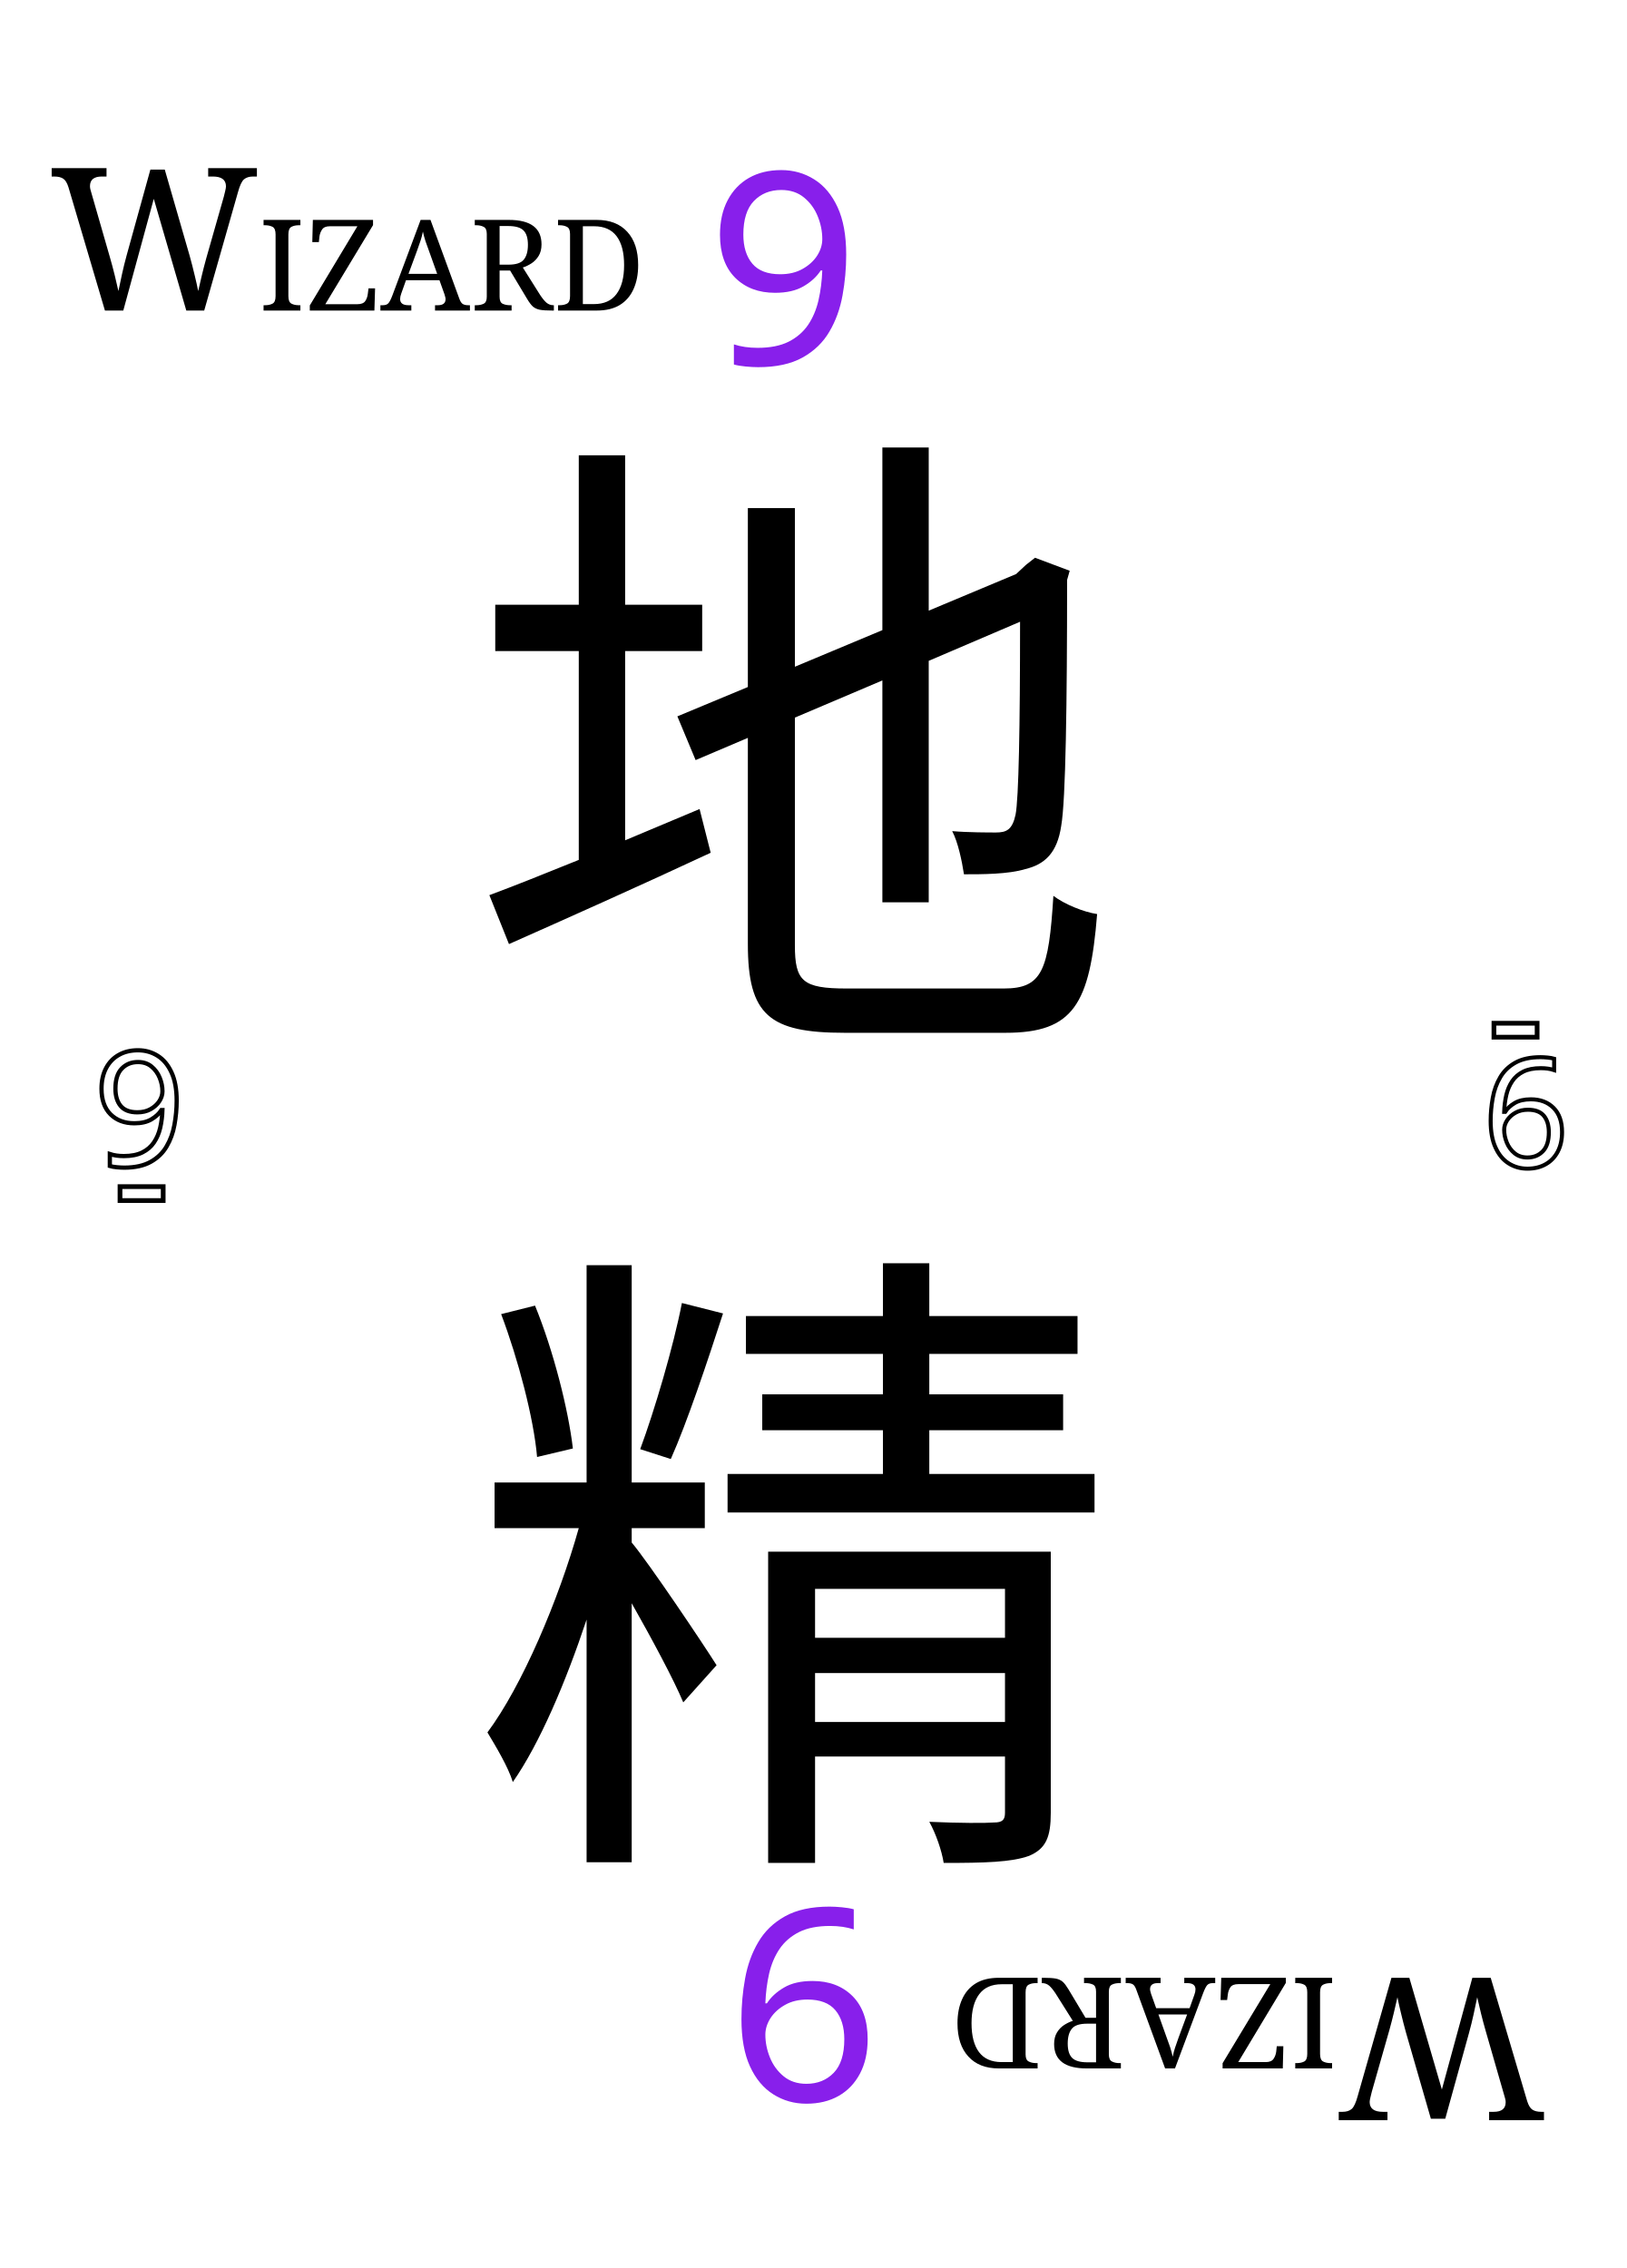
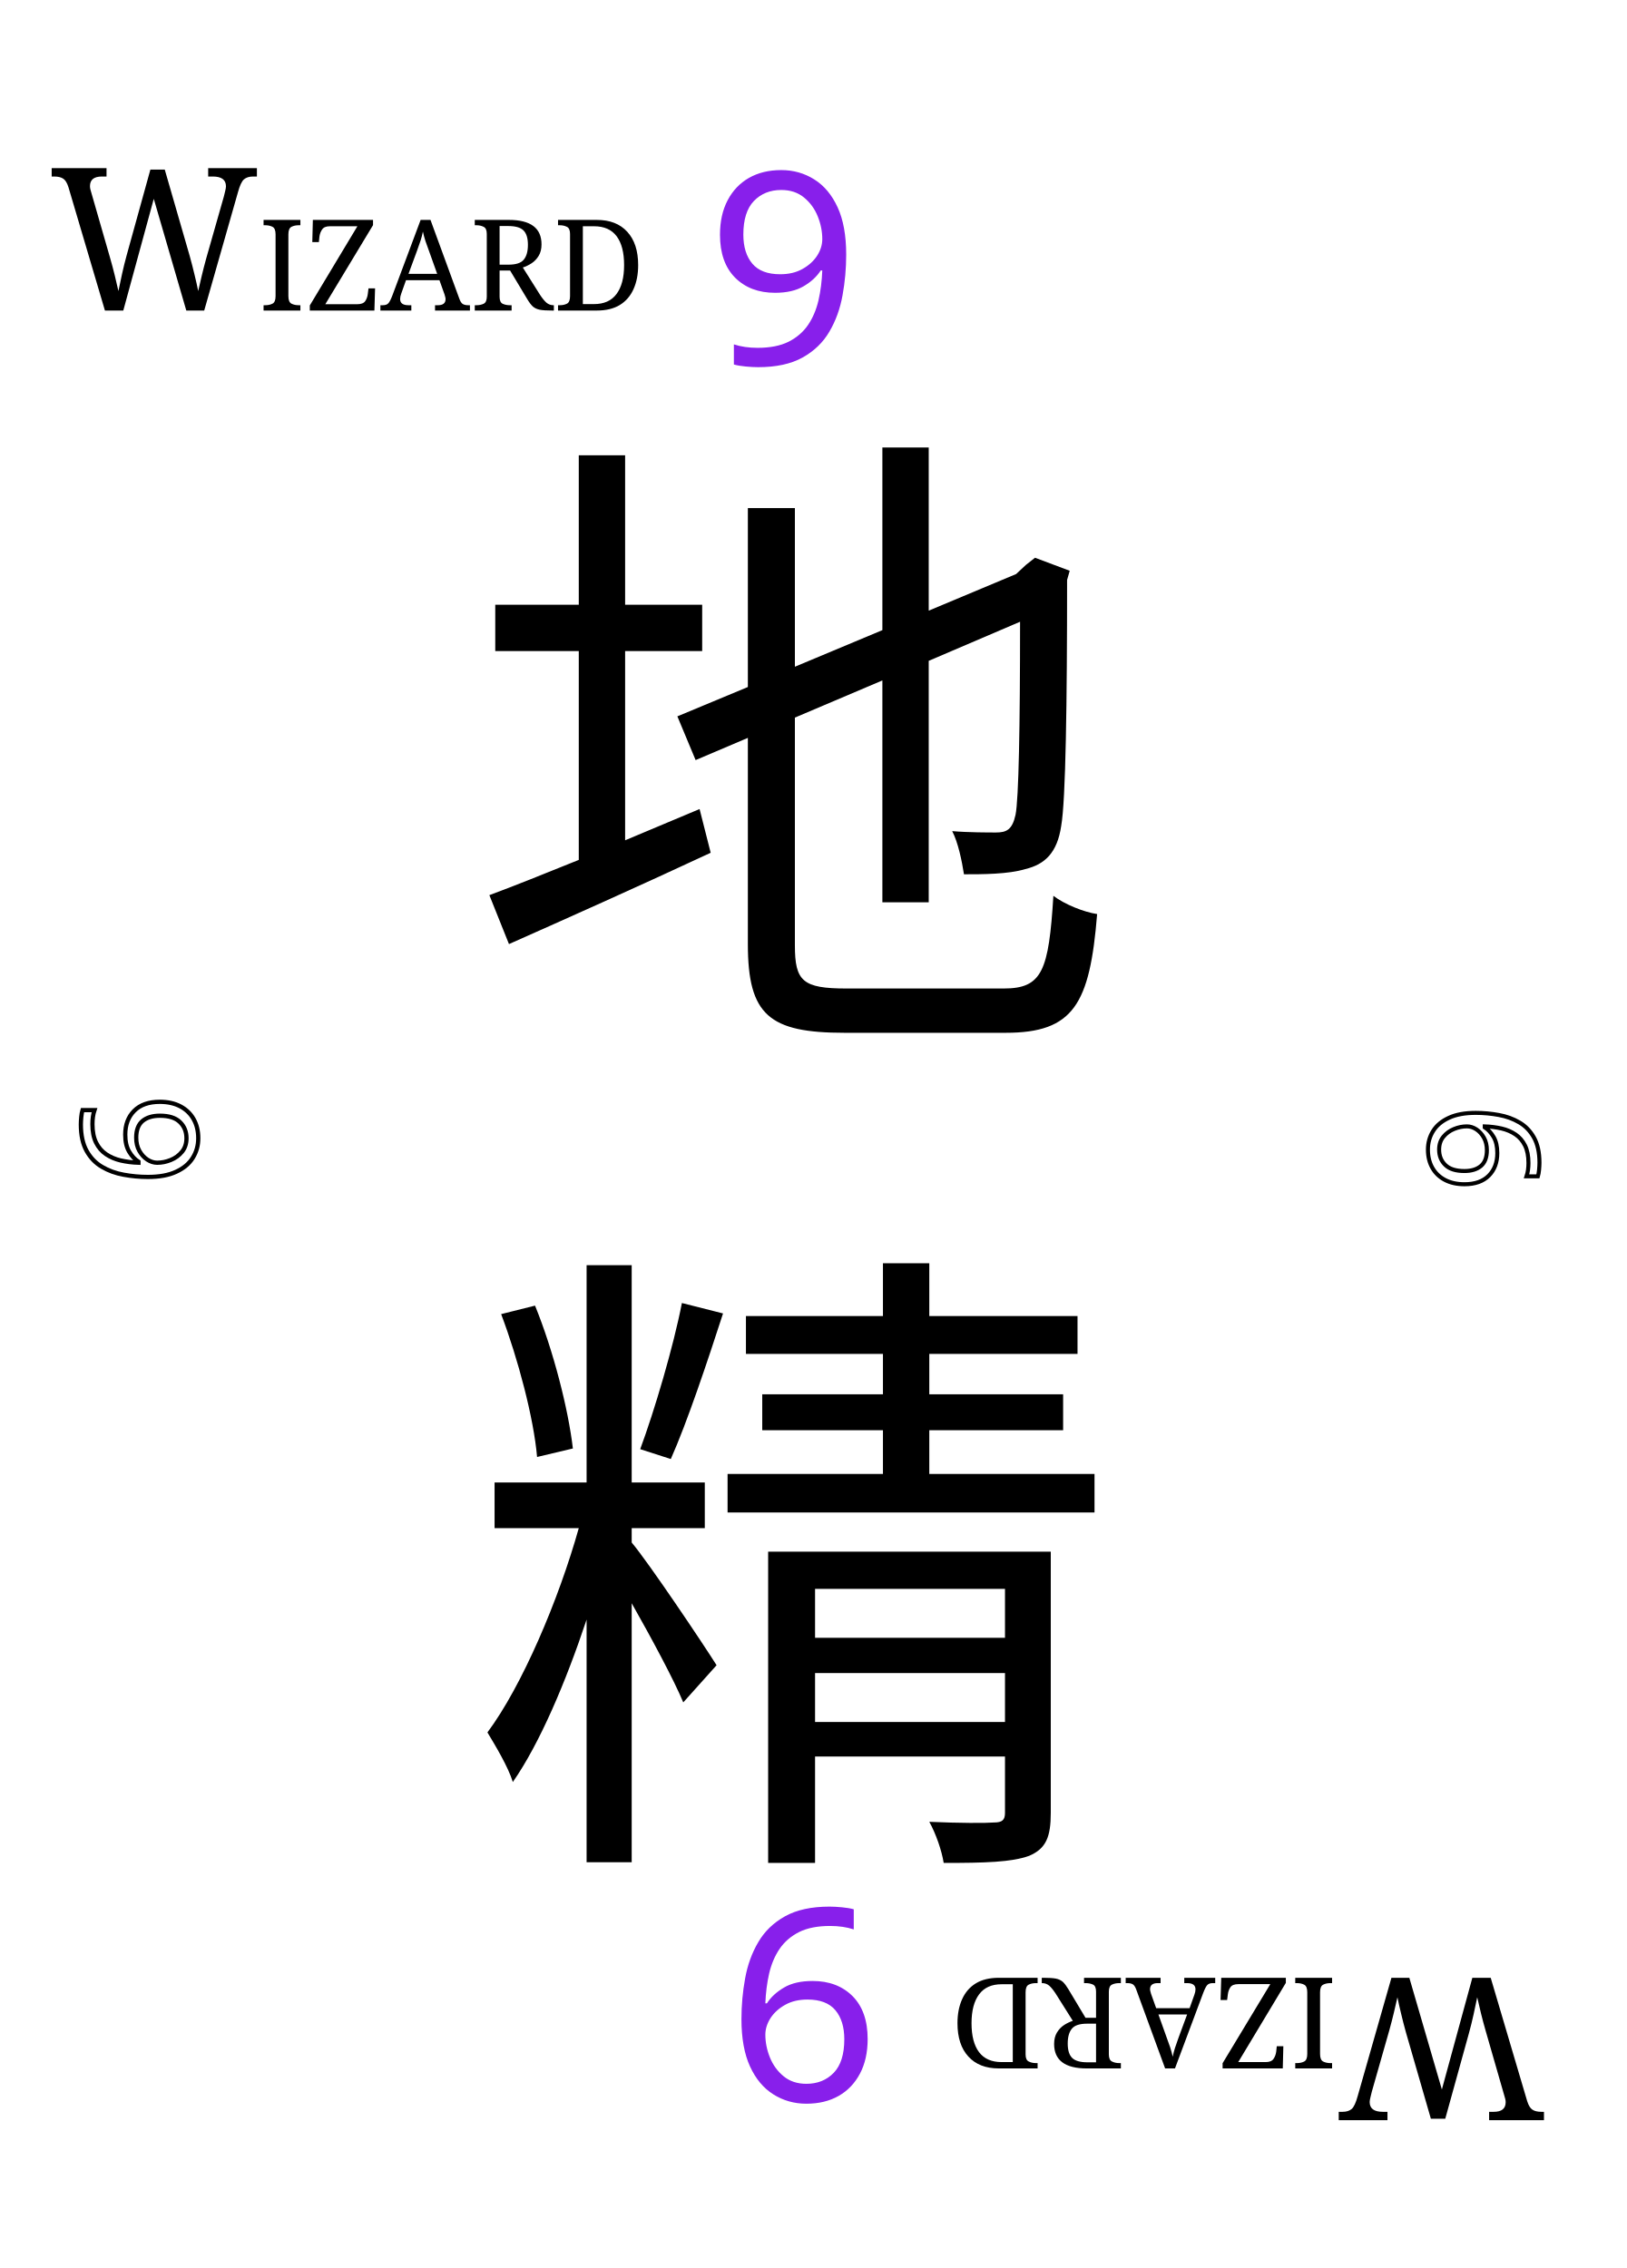
<svg xmlns="http://www.w3.org/2000/svg" xmlns:xlink="http://www.w3.org/1999/xlink" width="224.25" height="312.781" id="svg18947" version="1.1">
  <defs id="defs18949">
    <linearGradient id="linearGradient3006">
      <stop style="stop-color:#ffffff;stop-opacity:1;" offset="0" id="stop3008" />
      <stop id="stop3014" offset="0.377" style="stop-color:#7f7f7f;stop-opacity:1;" />
      <stop style="stop-color:#ffffff;stop-opacity:1;" offset="0.802" id="stop3016" />
      <stop style="stop-color:#cccccc;stop-opacity:1" offset="1" id="stop3010" />
    </linearGradient>
    <linearGradient id="linearGradient3804">
      <stop style="stop-color:#000000;stop-opacity:1;" offset="0" id="stop3806" />
      <stop id="stop3812" offset="0.5" style="stop-color:#333333;stop-opacity:1" />
      <stop style="stop-color:#000000;stop-opacity:1;" offset="1" id="stop3808" />
    </linearGradient>
    <linearGradient id="linearGradient3833">
      <stop style="stop-color:#000000;stop-opacity:1;" offset="0" id="stop3835" />
      <stop id="stop3841" offset="0.5" style="stop-color:#333333;stop-opacity:1" />
      <stop style="stop-color:#000000;stop-opacity:1" offset="1" id="stop3837" />
    </linearGradient>
    <linearGradient id="linearGradient3851">
      <stop style="stop-color:#808080;stop-opacity:1;" offset="0" id="stop3853" />
      <stop id="stop3859" offset="0.5" style="stop-color:#ffffff;stop-opacity:1;" />
      <stop style="stop-color:#808080;stop-opacity:1;" offset="1" id="stop3855" />
    </linearGradient>
    <radialGradient xlink:href="#linearGradient3933-4-3" id="radialGradient3939-7-7" cx="44.15" cy="208.928" fx="44.15" fy="208.928" r="74.727" gradientTransform="matrix(0.9724199,-0.00350785,0.00204639,0.4092987,4026.407,-290.6514)" gradientUnits="userSpaceOnUse" />
    <linearGradient id="linearGradient3933-4-3">
      <stop style="stop-color:#000000;stop-opacity:1;" offset="0" id="stop3935-0-7" />
      <stop style="stop-color:#000000;stop-opacity:0;" offset="1" id="stop3937-9-2" />
    </linearGradient>
    <linearGradient xlink:href="#linearGradient3006-1-5" id="linearGradient3012-2-7" x1="81.906" y1="294.384" x2="178.156" y2="294.384" gradientUnits="userSpaceOnUse" gradientTransform="translate(3914.848,-255.2825)" />
    <linearGradient id="linearGradient3006-1-5">
      <stop style="stop-color:#ffffff;stop-opacity:1;" offset="0" id="stop3008-6-4" />
      <stop id="stop3014-8-12" offset="0.377" style="stop-color:#7f7f7f;stop-opacity:1;" />
      <stop style="stop-color:#ffffff;stop-opacity:1;" offset="0.802" id="stop3016-5-0" />
      <stop style="stop-color:#cccccc;stop-opacity:1" offset="1" id="stop3010-7-0" />
    </linearGradient>
    <linearGradient gradientTransform="translate(3914.848,-376.2825)" xlink:href="#linearGradient3804-6-4" id="linearGradient3810-9-1" x1="65.224" y1="394.696" x2="156.749" y2="394.696" gradientUnits="userSpaceOnUse" />
    <linearGradient id="linearGradient3804-6-4">
      <stop style="stop-color:#000000;stop-opacity:1;" offset="0" id="stop3806-1-6" />
      <stop id="stop3812-4-0" offset="0.5" style="stop-color:#333333;stop-opacity:1" />
      <stop style="stop-color:#000000;stop-opacity:1;" offset="1" id="stop3808-2-7" />
    </linearGradient>
    <radialGradient xlink:href="#linearGradient3024-3-7" id="radialGradient3030-7-1" cx="114.593" cy="428.493" fx="114.593" fy="428.493" r="43.142" gradientTransform="matrix(0.7913852,4.4166814e-8,0,0.4810074,3940.863,-177.7307)" gradientUnits="userSpaceOnUse" />
    <linearGradient id="linearGradient3024-3-7">
      <stop id="stop3028-2-7" offset="0" style="stop-color:#000000;stop-opacity:1" />
      <stop id="stop3026-2-7" offset="1" style="stop-color:#242424;stop-opacity:1;" />
    </linearGradient>
    <linearGradient gradientTransform="translate(3914.848,-376.2825)" xlink:href="#linearGradient3101-2-3" id="linearGradient3113-4-7" gradientUnits="userSpaceOnUse" x1="145.602" y1="375.926" x2="183.78" y2="390.783" />
    <linearGradient id="linearGradient3101-2-3">
      <stop style="stop-color:#000000;stop-opacity:1;" offset="0" id="stop3103-4-3" />
      <stop style="stop-color:#000000;stop-opacity:0;" offset="1" id="stop3105-5-5" />
    </linearGradient>
    <linearGradient gradientTransform="translate(3914.848,-376.2825)" xlink:href="#linearGradient3101-2-3" id="linearGradient3107-7-9" x1="113.006" y1="395.661" x2="116.814" y2="405.196" gradientUnits="userSpaceOnUse" />
    <linearGradient xlink:href="#linearGradient3833-1-81" id="linearGradient3086-3-9" gradientUnits="userSpaceOnUse" gradientTransform="matrix(0.4384643,7.9081918e-4,-6.5324466e-4,0.5308057,903.2701,-3758.355)" x1="-158.781" y1="459.141" x2="-128.625" y2="459.141" />
    <linearGradient id="linearGradient3833-1-81">
      <stop style="stop-color:#000000;stop-opacity:1;" offset="0" id="stop3835-5-82" />
      <stop id="stop3841-2-6" offset="0.5" style="stop-color:#333333;stop-opacity:1" />
      <stop style="stop-color:#000000;stop-opacity:1" offset="1" id="stop3837-7-6" />
    </linearGradient>
    <linearGradient xlink:href="#linearGradient3851-5-38" id="linearGradient3088-8-0" gradientUnits="userSpaceOnUse" gradientTransform="matrix(0.4384643,7.9081918e-4,-6.5324466e-4,0.5308057,970.1511,-3759.495)" x1="-311.312" y1="463.516" x2="-281.156" y2="463.516" />
    <linearGradient id="linearGradient3851-5-38">
      <stop style="stop-color:#808080;stop-opacity:1;" offset="0" id="stop3853-1-0" />
      <stop id="stop3859-7-1" offset="0.5" style="stop-color:#ffffff;stop-opacity:1;" />
      <stop style="stop-color:#808080;stop-opacity:1;" offset="1" id="stop3855-1-2" />
    </linearGradient>
    <linearGradient id="linearGradient3006-1">
      <stop style="stop-color:#ffffff;stop-opacity:1;" offset="0" id="stop3008-6" />
      <stop id="stop3014-8" offset="0.377" style="stop-color:#7f7f7f;stop-opacity:1;" />
      <stop style="stop-color:#ffffff;stop-opacity:1;" offset="0.802" id="stop3016-5" />
      <stop style="stop-color:#cccccc;stop-opacity:1" offset="1" id="stop3010-7" />
    </linearGradient>
    <linearGradient id="linearGradient3804-6">
      <stop style="stop-color:#000000;stop-opacity:1;" offset="0" id="stop3806-1" />
      <stop id="stop3812-4" offset="0.5" style="stop-color:#333333;stop-opacity:1" />
      <stop style="stop-color:#000000;stop-opacity:1;" offset="1" id="stop3808-2" />
    </linearGradient>
    <linearGradient id="linearGradient3833-1">
      <stop style="stop-color:#000000;stop-opacity:1;" offset="0" id="stop3835-5" />
      <stop id="stop3841-2" offset="0.5" style="stop-color:#333333;stop-opacity:1" />
      <stop style="stop-color:#000000;stop-opacity:1" offset="1" id="stop3837-7" />
    </linearGradient>
    <linearGradient id="linearGradient3851-5">
      <stop style="stop-color:#808080;stop-opacity:1;" offset="0" id="stop3853-1" />
      <stop id="stop3859-7" offset="0.5" style="stop-color:#ffffff;stop-opacity:1;" />
      <stop style="stop-color:#808080;stop-opacity:1;" offset="1" id="stop3855-1" />
    </linearGradient>
    <linearGradient id="linearGradient3006-1-3">
      <stop style="stop-color:#ffffff;stop-opacity:1;" offset="0" id="stop3008-6-42" />
      <stop id="stop3014-8-2" offset="0.377" style="stop-color:#7f7f7f;stop-opacity:1;" />
      <stop style="stop-color:#ffffff;stop-opacity:1;" offset="0.802" id="stop3016-5-01" />
      <stop style="stop-color:#cccccc;stop-opacity:1" offset="1" id="stop3010-7-2" />
    </linearGradient>
    <linearGradient id="linearGradient3804-6-7">
      <stop style="stop-color:#000000;stop-opacity:1;" offset="0" id="stop3806-1-0" />
      <stop id="stop3812-4-2" offset="0.5" style="stop-color:#333333;stop-opacity:1" />
      <stop style="stop-color:#000000;stop-opacity:1;" offset="1" id="stop3808-2-4" />
    </linearGradient>
    <linearGradient id="linearGradient3833-1-8">
      <stop style="stop-color:#000000;stop-opacity:1;" offset="0" id="stop3835-5-6" />
      <stop id="stop3841-2-7" offset="0.5" style="stop-color:#333333;stop-opacity:1" />
      <stop style="stop-color:#000000;stop-opacity:1" offset="1" id="stop3837-7-0" />
    </linearGradient>
    <linearGradient id="linearGradient3851-5-1">
      <stop style="stop-color:#808080;stop-opacity:1;" offset="0" id="stop3853-1-8" />
      <stop id="stop3859-7-3" offset="0.5" style="stop-color:#ffffff;stop-opacity:1;" />
      <stop style="stop-color:#808080;stop-opacity:1;" offset="1" id="stop3855-1-0" />
    </linearGradient>
    <radialGradient xlink:href="#linearGradient3933-4-0" id="radialGradient3939-7-6" cx="44.15" cy="208.928" fx="44.15" fy="208.928" r="74.727" gradientTransform="matrix(0.9724199,-0.00350785,0.00204639,0.4092987,4026.407,-290.6515)" gradientUnits="userSpaceOnUse" />
    <linearGradient id="linearGradient3933-4-0">
      <stop style="stop-color:#000000;stop-opacity:1;" offset="0" id="stop3935-0-2" />
      <stop style="stop-color:#000000;stop-opacity:0;" offset="1" id="stop3937-9-4" />
    </linearGradient>
    <linearGradient xlink:href="#linearGradient2989-6-6" id="linearGradient3004-8" gradientUnits="userSpaceOnUse" gradientTransform="translate(3896.287,-468.4428)" x1="104.754" y1="536.861" x2="201.779" y2="536.861" />
    <linearGradient id="linearGradient2989-6-6">
      <stop style="stop-color:#1f1f1f;stop-opacity:1" offset="0" id="stop2991-1-5" />
      <stop id="stop2997-8-0" offset="0.5" style="stop-color:#000000;stop-opacity:1;" />
      <stop style="stop-color:#444444;stop-opacity:1" offset="1" id="stop2993-9-9" />
    </linearGradient>
    <linearGradient xlink:href="#linearGradient3006-1-0" id="linearGradient3012-2-0" x1="81.906" y1="294.384" x2="178.156" y2="294.384" gradientUnits="userSpaceOnUse" gradientTransform="translate(3914.848,-255.2825)" />
    <linearGradient id="linearGradient3006-1-0">
      <stop style="stop-color:#ffffff;stop-opacity:1;" offset="0" id="stop3008-6-6" />
      <stop id="stop3014-8-1" offset="0.377" style="stop-color:#7f7f7f;stop-opacity:1;" />
      <stop style="stop-color:#ffffff;stop-opacity:1;" offset="0.802" id="stop3016-5-3" />
      <stop style="stop-color:#cccccc;stop-opacity:1" offset="1" id="stop3010-7-8" />
    </linearGradient>
    <linearGradient gradientTransform="translate(3914.848,-376.2825)" xlink:href="#linearGradient3804-6-3" id="linearGradient3810-9-9" x1="65.224" y1="394.696" x2="156.749" y2="394.696" gradientUnits="userSpaceOnUse" />
    <linearGradient id="linearGradient3804-6-3">
      <stop style="stop-color:#000000;stop-opacity:1;" offset="0" id="stop3806-1-4" />
      <stop id="stop3812-4-4" offset="0.5" style="stop-color:#333333;stop-opacity:1" />
      <stop style="stop-color:#000000;stop-opacity:1;" offset="1" id="stop3808-2-6" />
    </linearGradient>
    <radialGradient xlink:href="#linearGradient3024-3-6" id="radialGradient3030-7-0" cx="114.593" cy="428.493" fx="114.593" fy="428.493" r="43.142" gradientTransform="matrix(0.7913852,4.4166814e-8,0,0.4810074,3940.863,-177.7307)" gradientUnits="userSpaceOnUse" />
    <linearGradient id="linearGradient3024-3-6">
      <stop id="stop3028-2-6" offset="0" style="stop-color:#000000;stop-opacity:1" />
      <stop id="stop3026-2-1" offset="1" style="stop-color:#242424;stop-opacity:1;" />
    </linearGradient>
    <linearGradient gradientTransform="translate(3914.848,-376.2825)" xlink:href="#linearGradient3101-2-4" id="linearGradient3113-4-8" gradientUnits="userSpaceOnUse" x1="145.602" y1="375.926" x2="183.78" y2="390.783" />
    <linearGradient id="linearGradient3101-2-4">
      <stop style="stop-color:#000000;stop-opacity:1;" offset="0" id="stop3103-4-9" />
      <stop style="stop-color:#000000;stop-opacity:0;" offset="1" id="stop3105-5-6" />
    </linearGradient>
    <linearGradient gradientTransform="translate(3914.848,-376.2825)" xlink:href="#linearGradient3101-2-4" id="linearGradient3107-7-3" x1="113.006" y1="395.661" x2="116.814" y2="405.196" gradientUnits="userSpaceOnUse" />
    <linearGradient xlink:href="#linearGradient3833-1-8-4" id="linearGradient3086-3-7" gradientUnits="userSpaceOnUse" gradientTransform="matrix(0.4384643,7.9081918e-4,-6.5324466e-4,0.5308057,903.2701,-3758.356)" x1="-158.781" y1="459.141" x2="-128.625" y2="459.141" />
    <linearGradient id="linearGradient3833-1-8-4">
      <stop style="stop-color:#000000;stop-opacity:1;" offset="0" id="stop3835-5-8" />
      <stop id="stop3841-2-2" offset="0.5" style="stop-color:#333333;stop-opacity:1" />
      <stop style="stop-color:#000000;stop-opacity:1" offset="1" id="stop3837-7-9" />
    </linearGradient>
    <linearGradient xlink:href="#linearGradient3851-5-3" id="linearGradient3088-8-1" gradientUnits="userSpaceOnUse" gradientTransform="matrix(0.4384643,7.9081918e-4,-6.5324466e-4,0.5308057,970.1512,-3759.495)" x1="-311.312" y1="463.516" x2="-281.156" y2="463.516" />
    <linearGradient id="linearGradient3851-5-3">
      <stop style="stop-color:#808080;stop-opacity:1;" offset="0" id="stop3853-1-5" />
      <stop id="stop3859-7-9" offset="0.5" style="stop-color:#ffffff;stop-opacity:1;" />
      <stop style="stop-color:#808080;stop-opacity:1;" offset="1" id="stop3855-1-8" />
    </linearGradient>
    <radialGradient cx="149.069" cy="44.711" r="26.478" fx="149.069" fy="44.711" id="radialGradient3301" xlink:href="#linearGradient3295" gradientUnits="userSpaceOnUse" gradientTransform="matrix(0.979339,-7.688533e-4,8.2164867e-4,1.046581,2.990247,-2.077453)" />
    <linearGradient x1="-207.388" y1="896.534" x2="-166.038" y2="896.534" id="linearGradient6908" xlink:href="#linearGradient6902" gradientUnits="userSpaceOnUse" />
    <radialGradient cx="-173.148" cy="823.778" r="11.461" fx="-173.148" fy="823.778" id="radialGradient6900" xlink:href="#linearGradient6894" gradientUnits="userSpaceOnUse" gradientTransform="matrix(0.4648922,-1.827876e-6,3.5979274e-6,0.9150775,-92.65593,69.95699)" />
    <radialGradient cx="-273.506" cy="762.448" r="21.992" fx="-273.506" fy="762.448" id="radialGradient6861" xlink:href="#linearGradient6855" gradientUnits="userSpaceOnUse" gradientTransform="matrix(1,0,0,0.5633803,0,332.8999)" />
    <filter height="1.246" y="-0.123" width="1.585" x="-0.292" id="filter4342">
      <feGaussianBlur id="feGaussianBlur4344" stdDeviation="1.462" />
    </filter>
    <filter id="filter4318">
      <feGaussianBlur id="feGaussianBlur4320" stdDeviation="1.204" />
    </filter>
    <filter height="1.135" y="-0.068" width="1.631" x="-0.315" id="filter3720">
      <feGaussianBlur id="feGaussianBlur3722" stdDeviation="0.563" />
    </filter>
    <filter id="filter3640">
      <feGaussianBlur id="feGaussianBlur3642" stdDeviation="2.145" />
    </filter>
    <filter id="filter3663">
      <feGaussianBlur id="feGaussianBlur3665" stdDeviation="0.48" />
    </filter>
    <linearGradient id="linearGradient6855">
      <stop id="stop6857" style="stop-color:#ffffff;stop-opacity:1" offset="0" />
      <stop id="stop6859" style="stop-color:#ffffff;stop-opacity:0" offset="1" />
    </linearGradient>
    <linearGradient id="linearGradient6894">
      <stop id="stop6896" style="stop-color:#f6adcd;stop-opacity:1" offset="0" />
      <stop id="stop6898" style="stop-color:#de151a;stop-opacity:1;" offset="1" />
    </linearGradient>
    <linearGradient id="linearGradient6902">
      <stop id="stop6904" style="stop-color:#d12d21;stop-opacity:1;" offset="0" />
      <stop id="stop6906" style="stop-color:#7b4231;stop-opacity:1" offset="1" />
    </linearGradient>
    <linearGradient id="linearGradient3295">
      <stop id="stop3297" style="stop-color:#ff0707;stop-opacity:0.839;" offset="0" />
      <stop id="stop3299" style="stop-color:#ffffff;stop-opacity:0" offset="1" />
    </linearGradient>
    <pattern patternUnits="userSpaceOnUse" width="30.066" height="5.181" id="Wavy">
      <path style="fill:black;stroke:none;" d="M 7.597,0.061 C 5.079,-0.187 2.656,0.302 -0.01,1.788 L -0.01,3.061 C 2.773,1.431 5.173,1.052 7.472,1.280 C 9.770,1.508 11.969,2.361 14.253,3.218 C 18.820,4.931 23.804,6.676 30.066,3.061 L 30.062,1.788 C 23.622,5.497 19.246,3.770 14.691,2.061 C 12.413,1.207 10.115,0.311 7.597,0.061 z " id="path4651" />
    </pattern>
    <linearGradient id="linearGradient3851-1">
      <stop id="stop3853-2" offset="0" style="stop-color:#808080;stop-opacity:1;" />
      <stop style="stop-color:#ffffff;stop-opacity:1;" offset="0.5" id="stop3859-1" />
      <stop id="stop3855-3" offset="1" style="stop-color:#808080;stop-opacity:1;" />
    </linearGradient>
    <linearGradient id="linearGradient3833-8">
      <stop id="stop3835-8" offset="0" style="stop-color:#000000;stop-opacity:1;" />
      <stop style="stop-color:#333333;stop-opacity:1" offset="0.5" id="stop3841-3" />
      <stop id="stop3837-1" offset="1" style="stop-color:#000000;stop-opacity:1" />
    </linearGradient>
    <linearGradient id="linearGradient3804-3">
      <stop id="stop3806-5" offset="0" style="stop-color:#000000;stop-opacity:1;" />
      <stop style="stop-color:#333333;stop-opacity:1" offset="0.5" id="stop3812-1" />
      <stop id="stop3808-5" offset="1" style="stop-color:#000000;stop-opacity:1;" />
    </linearGradient>
    <linearGradient id="linearGradient3006-15">
      <stop id="stop3008-0" offset="0" style="stop-color:#ffffff;stop-opacity:1;" />
      <stop style="stop-color:#7f7f7f;stop-opacity:1;" offset="0.377" id="stop3014-7" />
      <stop id="stop3016-1" offset="0.802" style="stop-color:#ffffff;stop-opacity:1;" />
      <stop id="stop3010-75" offset="1" style="stop-color:#cccccc;stop-opacity:1" />
    </linearGradient>
    <linearGradient y2="896.534" x2="-166.038" y1="896.534" x1="-207.388" gradientUnits="userSpaceOnUse" id="linearGradient138726" xlink:href="#linearGradient6902" />
    <radialGradient r="21.992" fy="762.448" fx="-273.506" cy="762.448" cx="-273.506" gradientTransform="matrix(1,0,0,0.5633803,0,332.8999)" gradientUnits="userSpaceOnUse" id="radialGradient138728" xlink:href="#linearGradient6855" />
    <radialGradient r="11.461" fy="823.778" fx="-173.148" cy="823.778" cx="-173.148" gradientTransform="matrix(0.4648922,-1.827876e-6,3.5979274e-6,0.9150775,-92.65593,69.95699)" gradientUnits="userSpaceOnUse" id="radialGradient138730" xlink:href="#linearGradient6894" />
    <radialGradient r="26.478" fy="44.711" fx="149.069" cy="44.711" cx="149.069" gradientTransform="matrix(0.979339,-7.688533e-4,8.2164867e-4,1.046581,2.990247,-2.077453)" gradientUnits="userSpaceOnUse" id="radialGradient138732" xlink:href="#linearGradient3295" />
    <linearGradient y2="896.534" x2="-166.038" y1="896.534" x1="-207.388" gradientUnits="userSpaceOnUse" id="linearGradient139402" xlink:href="#linearGradient6902" />
    <radialGradient r="21.992" fy="762.448" fx="-273.506" cy="762.448" cx="-273.506" gradientTransform="matrix(1,0,0,0.5633803,0,332.8999)" gradientUnits="userSpaceOnUse" id="radialGradient139404" xlink:href="#linearGradient6855" />
    <radialGradient r="11.461" fy="823.778" fx="-173.148" cy="823.778" cx="-173.148" gradientTransform="matrix(0.4648922,-1.827876e-6,3.5979274e-6,0.9150775,-92.65593,69.95699)" gradientUnits="userSpaceOnUse" id="radialGradient139406" xlink:href="#linearGradient6894" />
    <radialGradient r="26.478" fy="44.711" fx="149.069" cy="44.711" cx="149.069" gradientTransform="matrix(0.979339,-7.688533e-4,8.2164867e-4,1.046581,2.990247,-2.077453)" gradientUnits="userSpaceOnUse" id="radialGradient139408" xlink:href="#linearGradient3295" />
    <linearGradient id="linearGradient71722">
      <stop id="stop71724" offset="0" style="stop-color:#ffffff;stop-opacity:1;" />
      <stop id="stop71726" offset="1" style="stop-color:#ffffff;stop-opacity:0;" />
    </linearGradient>
    <linearGradient gradientUnits="userSpaceOnUse" y2="-71.453" x2="204.614" y1="-71.453" x1="-19.612" id="linearGradient71728" xlink:href="#linearGradient71722" />
    <linearGradient xlink:href="#linearGradient4098-0" id="linearGradient4711" gradientUnits="userSpaceOnUse" gradientTransform="matrix(0.3077719,0,0,0.3258416,143.6252,232.4936)" x1="346.237" y1="537.414" x2="359.472" y2="537.414" />
    <radialGradient r="59.255" fy="622.487" fx="380.257" cy="622.487" cx="380.257" gradientTransform="matrix(0,-0.743506,0.6604105,0,-364.7007,582.134)" gradientUnits="userSpaceOnUse" id="radialGradient4325" xlink:href="#linearGradient3173-6-5-4" />
    <linearGradient id="linearGradient3173-6-5-4">
      <stop offset="0" style="stop-color:#a5a5a5;stop-opacity:1" id="stop3175-28-7-8" />
      <stop offset="1" style="stop-color:#000000;stop-opacity:1" id="stop3177-7-3-0" />
    </linearGradient>
    <radialGradient xlink:href="#linearGradient3173-6-5" id="radialGradient4300" gradientUnits="userSpaceOnUse" gradientTransform="matrix(0,-0.743506,0.6604105,0,-364.7007,582.134)" cx="380.257" cy="622.487" fx="380.257" fy="622.487" r="59.255" />
    <radialGradient xlink:href="#linearGradient3173-6-5" id="radialGradient4292" gradientUnits="userSpaceOnUse" gradientTransform="matrix(0,-0.743506,-0.6604105,0,552.0319,582.134)" cx="371.454" cy="647.687" fx="371.454" fy="647.687" r="59.255" />
    <radialGradient xlink:href="#linearGradient4064-8" id="radialGradient4288" gradientUnits="userSpaceOnUse" gradientTransform="matrix(0.1189921,0.06938395,-0.2129033,0.3651248,419.0051,237.4536)" cx="401.519" cy="532.921" fx="401.519" fy="532.921" r="22.631" />
    <radialGradient xlink:href="#linearGradient4064-09" id="radialGradient4286" gradientUnits="userSpaceOnUse" gradientTransform="matrix(0.1406778,0.03036631,-0.04700793,0.2177733,315.92,325.9685)" cx="523.337" cy="479.276" fx="523.337" fy="479.276" r="22.631" />
    <radialGradient xlink:href="#linearGradient4064-0" id="radialGradient4284" gradientUnits="userSpaceOnUse" gradientTransform="matrix(0.1328732,-0.01404226,0.02338144,0.2212443,314.1491,326.308)" cx="265.864" cy="293.493" fx="265.864" fy="293.493" r="22.631" />
    <radialGradient xlink:href="#linearGradient4064" id="radialGradient4282" gradientUnits="userSpaceOnUse" gradientTransform="matrix(0.09741442,0.02870216,-0.07081218,0.3026924,350.3364,291.6606)" cx="306.471" cy="239.136" fx="306.471" fy="239.136" r="22.631" />
    <radialGradient xlink:href="#linearGradient9359-6-6" id="radialGradient4280" gradientUnits="userSpaceOnUse" gradientTransform="matrix(1,0,0,0.9680619,55.07829,140.9413)" cx="307.471" cy="210.955" fx="307.471" fy="210.955" r="22.631" />
    <radialGradient xlink:href="#linearGradient3598" id="radialGradient4278" gradientUnits="userSpaceOnUse" gradientTransform="matrix(-1.017858,0,6.2330308e-7,-1.182413,391.6243,74.3887)" cx="194.079" cy="26.293" fx="194.079" fy="26.293" r="28.884" />
    <radialGradient xlink:href="#linearGradient2173" id="radialGradient4276" gradientUnits="userSpaceOnUse" gradientTransform="matrix(0.162441,2.106734,-1.690916,0.2626576,228.2627,-371.4298)" cx="180.725" cy="38.594" fx="180.725" fy="38.594" r="28.884" />
    <linearGradient xlink:href="#linearGradient4302" id="linearGradient4274" gradientUnits="userSpaceOnUse" x1="194.689" y1="31.854" x2="194.689" y2="74.712" />
    <radialGradient xlink:href="#linearGradient9318" id="radialGradient4272" gradientUnits="userSpaceOnUse" gradientTransform="matrix(0.872485,0.01849254,-0.01826646,0.8618191,25.71404,4.225769)" cx="193.563" cy="56.486" fx="193.563" fy="56.486" r="28.884" />
    <radialGradient xlink:href="#linearGradient3173-31-2" id="radialGradient4244" gradientUnits="userSpaceOnUse" gradientTransform="matrix(0,-0.4821881,0.4318958,-1.2541889e-6,-151.9682,551.3464)" cx="610.457" cy="483.447" fx="610.457" fy="483.447" r="167.564" />
    <radialGradient xlink:href="#linearGradient3203-9" id="radialGradient4242" gradientUnits="userSpaceOnUse" gradientTransform="matrix(-1.8232002e-6,0.27968,-0.6092651,0,101.7262,-39.26045)" cx="414.682" cy="-8.88" fx="414.682" fy="-8.88" r="123.545" />
    <linearGradient xlink:href="#linearGradient2225-5" id="linearGradient4227" gradientUnits="userSpaceOnUse" gradientTransform="matrix(0.1457109,0,0,0.1489569,302.1759,251.0178)" x1="431.39" y1="1015.771" x2="477.511" y2="658.741" />
    <linearGradient xlink:href="#linearGradient8313" id="linearGradient4203" gradientUnits="userSpaceOnUse" gradientTransform="matrix(0.1457109,0,0,0.1028745,203.8455,287.9224)" x1="101.58" y1="505.892" x2="695.654" y2="535.711" />
    <linearGradient xlink:href="#linearGradient8305" id="linearGradient4193" gradientUnits="userSpaceOnUse" gradientTransform="translate(-28.57143,5.714286)" x1="240.721" y1="356.761" x2="307.264" y2="335.932" />
    <linearGradient id="linearGradient4064-8">
      <stop id="stop4066-7" offset="0" style="stop-color:#4a3600;stop-opacity:0.658" />
      <stop style="stop-color:#decfa7;stop-opacity:0.383" offset="0.647" id="stop4068-2" />
      <stop id="stop4070-6" offset="1" style="stop-color:#392a00;stop-opacity:0.376" />
    </linearGradient>
    <linearGradient id="linearGradient4064-09">
      <stop id="stop4066-6" offset="0" style="stop-color:#4a3600;stop-opacity:0.658" />
      <stop style="stop-color:#decfa7;stop-opacity:0.383" offset="0.647" id="stop4068-1" />
      <stop id="stop4070-9" offset="1" style="stop-color:#392a00;stop-opacity:0.376" />
    </linearGradient>
    <linearGradient id="linearGradient4064-0">
      <stop id="stop4066-0" offset="0" style="stop-color:#4a3600;stop-opacity:0.658" />
      <stop style="stop-color:#decfa7;stop-opacity:0.383" offset="0.647" id="stop4068-7" />
      <stop id="stop4070-8" offset="1" style="stop-color:#392a00;stop-opacity:0.376" />
    </linearGradient>
    <linearGradient id="linearGradient9359-6-6">
      <stop style="stop-color:#4a3600;stop-opacity:1" offset="0" id="stop9361-8-7" />
      <stop id="stop9367-4-9" offset="0.647" style="stop-color:#decfa7;stop-opacity:1" />
      <stop style="stop-color:#392a00;stop-opacity:1" offset="1" id="stop9363-9-5" />
    </linearGradient>
    <linearGradient xlink:href="#linearGradient9227" id="linearGradient9233" x1="243.945" y1="326.165" x2="276.237" y2="334.817" gradientUnits="userSpaceOnUse" />
    <linearGradient xlink:href="#linearGradient2213" id="linearGradient8295" gradientUnits="userSpaceOnUse" gradientTransform="matrix(0.312345,0,0,0.189769,358.424,392.5822)" x1="160.359" y1="586.865" x2="585.076" y2="633.037" />
    <linearGradient id="linearGradient2225-5">
      <stop style="stop-color: rgb(0, 0, 121); stop-opacity: 1;" offset="0" id="stop2227-6" />
      <stop id="stop2282-4" offset="1" style="stop-color: rgb(0, 0, 121); stop-opacity: 1;" />
    </linearGradient>
    <linearGradient id="linearGradient2213">
      <stop style="stop-color: rgb(0, 0, 0); stop-opacity: 1;" offset="0" id="stop2215" />
      <stop id="stop2223" offset="0.5" style="stop-color: rgb(0, 0, 0); stop-opacity: 1;" />
      <stop style="stop-color: rgb(0, 0, 0); stop-opacity: 1;" offset="1" id="stop2217" />
    </linearGradient>
    <linearGradient id="linearGradient3598">
      <stop id="stop3600" offset="0" style="stop-color:#ffffff;stop-opacity:1" />
      <stop id="stop3602" offset="1" style="stop-color:#ffffff;stop-opacity:0" />
    </linearGradient>
    <linearGradient id="linearGradient2173">
      <stop style="stop-color:#ffffff;stop-opacity:0.875" offset="0" id="stop2175" />
      <stop style="stop-color:#ffffff;stop-opacity:0" offset="1" id="stop2177" />
    </linearGradient>
    <linearGradient id="linearGradient3173-6-5">
      <stop offset="0" style="stop-color:#a5a5a5;stop-opacity:1" id="stop3175-28-7" />
      <stop offset="1" style="stop-color:#000000;stop-opacity:1" id="stop3177-7-3" />
    </linearGradient>
    <linearGradient id="linearGradient4098-0">
      <stop offset="0" style="stop-color:#ffb142;stop-opacity:1" id="stop4100-0" />
      <stop offset="1" style="stop-color:#c87600;stop-opacity:1" id="stop4104-3" />
    </linearGradient>
    <linearGradient id="linearGradient3173-31-2">
      <stop offset="0" style="stop-color:#a5a5a5;stop-opacity:1" id="stop3175-8-9" />
      <stop offset="1" style="stop-color:#000000;stop-opacity:1" id="stop3177-5-98" />
    </linearGradient>
    <linearGradient id="linearGradient3203-9">
      <stop offset="0" style="stop-color:#ffb142;stop-opacity:1" id="stop3205-9" />
      <stop offset="0.887" style="stop-color:#ffb141;stop-opacity:1" id="stop4092-0" />
      <stop offset="1" style="stop-color:#c87600;stop-opacity:1" id="stop3207-9" />
    </linearGradient>
    <linearGradient id="linearGradient8305">
      <stop style="stop-color:#0000c5;stop-opacity:1" offset="0" id="stop8307" />
      <stop style="stop-color:#00006b;stop-opacity:1" offset="1" id="stop8309" />
    </linearGradient>
    <linearGradient id="linearGradient8313">
      <stop id="stop8315" offset="0" style="stop-color:#0000ab;stop-opacity:1" />
      <stop style="stop-color:#00005c;stop-opacity:1" offset="1" id="stop8317" />
    </linearGradient>
    <linearGradient id="linearGradient9227">
      <stop style="stop-color:#ffe257;stop-opacity:1" offset="0" id="stop9229" />
      <stop style="stop-color:#d7b200;stop-opacity:1" offset="1" id="stop9231" />
    </linearGradient>
    <linearGradient id="linearGradient9318">
      <stop style="stop-color:#000000;stop-opacity:0.542" offset="0" id="stop9320" />
      <stop style="stop-color:#000000;stop-opacity:0;" offset="1" id="stop9322" />
    </linearGradient>
    <linearGradient id="linearGradient4064">
      <stop id="stop4066" offset="0" style="stop-color:#231a00;stop-opacity:1" />
      <stop style="stop-color:#756331;stop-opacity:1" offset="0.454" id="stop4068" />
      <stop id="stop4070" offset="1" style="stop-color:#2e2200;stop-opacity:1" />
    </linearGradient>
    <linearGradient id="linearGradient4302">
      <stop id="stop4304" offset="0" style="stop-color:#1f593a;stop-opacity:1" />
      <stop id="stop4306" offset="1" style="stop-color:#2fea8f;stop-opacity:1" />
    </linearGradient>
    <linearGradient id="linearGradient3173-6-5-4-0">
      <stop offset="0" style="stop-color:#a5a5a5;stop-opacity:1" id="stop3175-28-7-8-6" />
      <stop offset="1" style="stop-color:#000000;stop-opacity:1" id="stop3177-7-3-0-7" />
    </linearGradient>
    <linearGradient xlink:href="#linearGradient2225-5-5" id="linearGradient4227-7" gradientUnits="userSpaceOnUse" gradientTransform="matrix(0.1457109,0,0,0.1489569,302.1759,251.0178)" x1="431.39" y1="1015.771" x2="477.511" y2="658.741" />
    <linearGradient xlink:href="#linearGradient8313-6" id="linearGradient4203-2" gradientUnits="userSpaceOnUse" gradientTransform="matrix(0.1457109,0,0,0.1028745,203.8455,287.9224)" x1="101.58" y1="505.892" x2="695.654" y2="535.711" />
    <linearGradient xlink:href="#linearGradient8305-6" id="linearGradient4193-7" gradientUnits="userSpaceOnUse" gradientTransform="translate(-28.57143,5.714286)" x1="240.721" y1="356.761" x2="307.264" y2="335.932" />
    <linearGradient id="linearGradient4064-8-5">
      <stop id="stop4066-7-0" offset="0" style="stop-color:#4a3600;stop-opacity:0.658" />
      <stop style="stop-color:#decfa7;stop-opacity:0.383" offset="0.647" id="stop4068-2-8" />
      <stop id="stop4070-6-9" offset="1" style="stop-color:#392a00;stop-opacity:0.376" />
    </linearGradient>
    <linearGradient id="linearGradient4064-09-6">
      <stop id="stop4066-6-2" offset="0" style="stop-color:#4a3600;stop-opacity:0.658" />
      <stop style="stop-color:#decfa7;stop-opacity:0.383" offset="0.647" id="stop4068-1-1" />
      <stop id="stop4070-9-2" offset="1" style="stop-color:#392a00;stop-opacity:0.376" />
    </linearGradient>
    <linearGradient id="linearGradient4064-0-3">
      <stop id="stop4066-0-2" offset="0" style="stop-color:#4a3600;stop-opacity:0.658" />
      <stop style="stop-color:#decfa7;stop-opacity:0.383" offset="0.647" id="stop4068-7-9" />
      <stop id="stop4070-8-6" offset="1" style="stop-color:#392a00;stop-opacity:0.376" />
    </linearGradient>
    <linearGradient id="linearGradient9359-6-6-4">
      <stop style="stop-color:#4a3600;stop-opacity:1" offset="0" id="stop9361-8-7-9" />
      <stop id="stop9367-4-9-9" offset="0.647" style="stop-color:#decfa7;stop-opacity:1" />
      <stop style="stop-color:#392a00;stop-opacity:1" offset="1" id="stop9363-9-5-3" />
    </linearGradient>
    <linearGradient xlink:href="#linearGradient9227-2" id="linearGradient9233-2" x1="243.945" y1="326.165" x2="276.237" y2="334.817" gradientUnits="userSpaceOnUse" />
    <linearGradient id="linearGradient2225-5-5">
      <stop style="stop-color: rgb(0, 0, 121); stop-opacity: 1;" offset="0" id="stop2227-6-2" />
      <stop id="stop2282-4-5" offset="1" style="stop-color: rgb(0, 0, 121); stop-opacity: 1;" />
    </linearGradient>
    <linearGradient id="linearGradient2213-5">
      <stop style="stop-color: rgb(0, 0, 0); stop-opacity: 1;" offset="0" id="stop2215-7" />
      <stop id="stop2223-2" offset="0.5" style="stop-color: rgb(0, 0, 0); stop-opacity: 1;" />
      <stop style="stop-color: rgb(0, 0, 0); stop-opacity: 1;" offset="1" id="stop2217-7" />
    </linearGradient>
    <linearGradient id="linearGradient3173-6-5-8">
      <stop offset="0" style="stop-color:#a5a5a5;stop-opacity:1" id="stop3175-28-7-6" />
      <stop offset="1" style="stop-color:#000000;stop-opacity:1" id="stop3177-7-3-2" />
    </linearGradient>
    <linearGradient id="linearGradient4098-0-5">
      <stop offset="0" style="stop-color:#ffb142;stop-opacity:1" id="stop4100-0-4" />
      <stop offset="1" style="stop-color:#c87600;stop-opacity:1" id="stop4104-3-3" />
    </linearGradient>
    <linearGradient id="linearGradient3173-31-2-1">
      <stop offset="0" style="stop-color:#a5a5a5;stop-opacity:1" id="stop3175-8-9-3" />
      <stop offset="1" style="stop-color:#000000;stop-opacity:1" id="stop3177-5-98-1" />
    </linearGradient>
    <linearGradient id="linearGradient3203-9-7">
      <stop offset="0" style="stop-color:#ffb142;stop-opacity:1" id="stop3205-9-2" />
      <stop offset="0.887" style="stop-color:#ffb141;stop-opacity:1" id="stop4092-0-1" />
      <stop offset="1" style="stop-color:#c87600;stop-opacity:1" id="stop3207-9-5" />
    </linearGradient>
    <linearGradient id="linearGradient8305-6">
      <stop style="stop-color:#0000c5;stop-opacity:1" offset="0" id="stop8307-3" />
      <stop style="stop-color:#00006b;stop-opacity:1" offset="1" id="stop8309-5" />
    </linearGradient>
    <linearGradient id="linearGradient8313-6">
      <stop id="stop8315-9" offset="0" style="stop-color:#0000ab;stop-opacity:1" />
      <stop style="stop-color:#00005c;stop-opacity:1" offset="1" id="stop8317-8" />
    </linearGradient>
    <linearGradient id="linearGradient9227-2">
      <stop style="stop-color:#ffe257;stop-opacity:1" offset="0" id="stop9229-6" />
      <stop style="stop-color:#d7b200;stop-opacity:1" offset="1" id="stop9231-9" />
    </linearGradient>
    <linearGradient id="linearGradient4064-6">
      <stop id="stop4066-63" offset="0" style="stop-color:#231a00;stop-opacity:1" />
      <stop style="stop-color:#756331;stop-opacity:1" offset="0.454" id="stop4068-3" />
      <stop id="stop4070-97" offset="1" style="stop-color:#2e2200;stop-opacity:1" />
    </linearGradient>
  </defs>
  <g style="display:inline" id="layer5">
    <g transform="translate(-0.2154456,1.441364)" style="display:inline" id="g281618">
      <g id="g268064-7" transform="matrix(0.95,0,0,0.95,3.147053,6.777343)">
        <g transform="matrix(1.032797,0,0,1.032797,-259.6819,-397.9023)" id="layer1-6" style="fill:#881feb;fill-opacity:1">
          <text xml:space="preserve" style="font-style:normal;font-variant:normal;font-weight:normal;font-stretch:normal;font-size:37.746px;line-height:125%;font-family:'Card Characters';-inkscape-font-specification:'Card Characters';text-align:start;letter-spacing:0px;word-spacing:0px;writing-mode:lr-tb;text-anchor:start;fill:#881feb;fill-opacity:1;stroke:none" x="347.733" y="428.123" id="text70860">
            <tspan id="tspan282815" x="347.733" y="428.123">9</tspan>
          </text>
        </g>
        <use height="312.781" width="224.25" transform="matrix(-1,0,0,-1,224.25,312.7812)" id="use279255" xlink:href="#layer1-6" y="0" x="0" />
      </g>
      <g id="g281604">
-         <g style="fill:#ffff00;fill-opacity:1;stroke:#000000;stroke-opacity:1" transform="matrix(0.8961731,0,0,0.8961731,-286.5452,-218.4034)" id="layer1-6-7-0">
-           <text xml:space="preserve" style="font-style:normal;font-variant:normal;font-weight:normal;font-stretch:normal;font-size:24.606px;line-height:125%;font-family:'Card Characters';-inkscape-font-specification:'Card Characters';text-align:start;letter-spacing:0px;word-spacing:0px;writing-mode:lr-tb;text-anchor:start;fill:none;stroke:#000000;stroke-width:0.652;stroke-opacity:1" x="334.369" y="421.537" id="text70860-7-8">
-             <tspan id="tspan282817" x="334.369" y="421.537" style="stroke-width:0.652">9</tspan>
+         <g style="fill:#ffff00;fill-opacity:1;stroke:#000000;stroke-opacity:1" transform="matrix(0.8961731,0,0,0.8961731,-287.1453,-212.5661)" id="layer1-6-7-0">
+           <text xml:space="preserve" style="font-style:normal;font-variant:normal;font-weight:normal;font-stretch:normal;font-size:24.606px;line-height:125%;font-family:'Card Characters';-inkscape-font-specification:'Card Characters';text-align:start;letter-spacing:0px;word-spacing:0px;writing-mode:lr-tb;text-anchor:start;fill:none;stroke:#000000;stroke-width:0.652;stroke-opacity:1" x="403.908" y="-333.344" id="text70860-7-8" transform="matrix(0,1,-1,0,0,0)">
+             <tspan id="tspan282817" x="403.908" y="-333.344" style="stroke-width:0.652">9</tspan>
          </text>
        </g>
-         <use x="0" y="0" xlink:href="#layer1-6-7-0" id="use279257" transform="matrix(-0.95,0,0,-0.95,229.0891,295.9629)" width="224.25" height="312.781" />
-         <g style="display:inline;fill:#ffff00;fill-opacity:1;stroke:#000000;stroke-opacity:1" transform="translate(-318.629,-280.3959)" id="layer1-6-7-0-7">
-           <text xml:space="preserve" style="font-style:normal;font-variant:normal;font-weight:normal;font-stretch:normal;font-size:24.606px;line-height:125%;font-family:'Card Characters';-inkscape-font-specification:'Card Characters';text-align:start;letter-spacing:0px;word-spacing:0px;writing-mode:lr-tb;text-anchor:start;fill:none;stroke:#000000;stroke-width:0.652;stroke-opacity:1" x="334.405" y="450.165" id="text70860-7-8-2">
-             <tspan id="tspan282817-8" x="334.405" y="450.165" style="stroke-width:0.652">-</tspan>
-           </text>
-           <text xml:space="preserve" style="font-style:normal;font-variant:normal;font-weight:normal;font-stretch:normal;font-size:24.606px;line-height:125%;font-family:'Card Characters';-inkscape-font-specification:'Card Characters';text-align:start;letter-spacing:0px;word-spacing:0px;writing-mode:lr-tb;text-anchor:start;display:inline;fill:none;fill-opacity:1;stroke:#000000;stroke-width:0.652;stroke-opacity:1" x="523.841" y="427.632" id="text70860-7-8-2-2">
-             <tspan id="tspan282817-8-3" x="523.841" y="427.632" style="stroke-width:0.652">-</tspan>
-           </text>
-         </g>
+         <use x="0" y="0" xlink:href="#layer1-6-7-0" id="use279257" transform="matrix(-0.95,0,0,-0.95,223.2687,304.8628)" width="224.25" height="312.781" />
      </g>
      <text xml:space="preserve" style="font-style:normal;font-variant:normal;font-weight:normal;font-stretch:normal;font-size:27.5px;line-height:125%;font-family:serif;-inkscape-font-specification:'serif, Normal';text-align:start;letter-spacing:0px;word-spacing:0px;writing-mode:lr-tb;text-anchor:start;fill:#000000;fill-opacity:1;stroke:none;stroke-width:1px;stroke-linecap:butt;stroke-linejoin:miter;stroke-opacity:1;" x="-213.342" y="-271.316" id="text13114" transform="scale(-1,-1)">
        <tspan id="tspan13116" x="-213.342" y="-271.316" style="fill:#000000;fill-opacity:1;">W<tspan style="font-style:normal;font-variant:normal;font-weight:normal;font-stretch:normal;font-size:17.5px;line-height:125%;font-family:serif;-inkscape-font-specification:'serif, Normal';text-align:start;writing-mode:lr-tb;text-anchor:start;fill:#000000;fill-opacity:1;" id="tspan13118">IZARD</tspan>
        </tspan>
      </text>
      <text id="text13682" y="41.387" x="7.089" style="font-style:normal;font-variant:normal;font-weight:normal;font-stretch:normal;font-size:27.5px;line-height:125%;font-family:serif;-inkscape-font-specification:'serif, Normal';text-align:start;letter-spacing:0px;word-spacing:0px;writing-mode:lr-tb;text-anchor:start;fill:#000000;fill-opacity:1;stroke:none;stroke-width:1px;stroke-linecap:butt;stroke-linejoin:miter;stroke-opacity:1;" xml:space="preserve">
        <tspan style="fill:#000000;fill-opacity:1;" y="41.387" x="7.089" id="tspan13684">W<tspan id="tspan13686" style="font-style:normal;font-variant:normal;font-weight:normal;font-stretch:normal;font-size:17.5px;line-height:125%;font-family:serif;-inkscape-font-specification:'serif, Normal';text-align:start;writing-mode:lr-tb;text-anchor:start;fill:#000000;fill-opacity:1;">IZARD</tspan>
        </tspan>
      </text>
      <text xml:space="preserve" style="font-style:normal;font-variant:normal;font-weight:normal;font-stretch:normal;font-size:90px;line-height:125%;font-family:serif;-inkscape-font-specification:'serif, Normal';text-align:start;letter-spacing:0px;word-spacing:0px;writing-mode:lr-tb;text-anchor:start;fill:#000000;fill-opacity:1;stroke:none;stroke-width:1px;stroke-linecap:butt;stroke-linejoin:miter;stroke-opacity:1" x="64.717" y="135.871" id="text13688">
        <tspan x="64.717" y="135.871" style="font-style:normal;font-variant:normal;font-weight:normal;font-stretch:normal;font-size:90px;line-height:125%;font-family:sans-serif;-inkscape-font-specification:'sans-serif, Normal';text-align:start;writing-mode:lr-tb;text-anchor:start;fill:#000000;fill-opacity:1" id="tspan8296">地</tspan>
        <tspan x="64.717" y="248.371" style="font-style:normal;font-variant:normal;font-weight:normal;font-stretch:normal;font-size:90px;line-height:125%;font-family:sans-serif;-inkscape-font-specification:'sans-serif, Normal';text-align:start;writing-mode:lr-tb;text-anchor:start;fill:#000000;fill-opacity:1" id="tspan7327">精</tspan>
      </text>
    </g>
  </g>
</svg>
